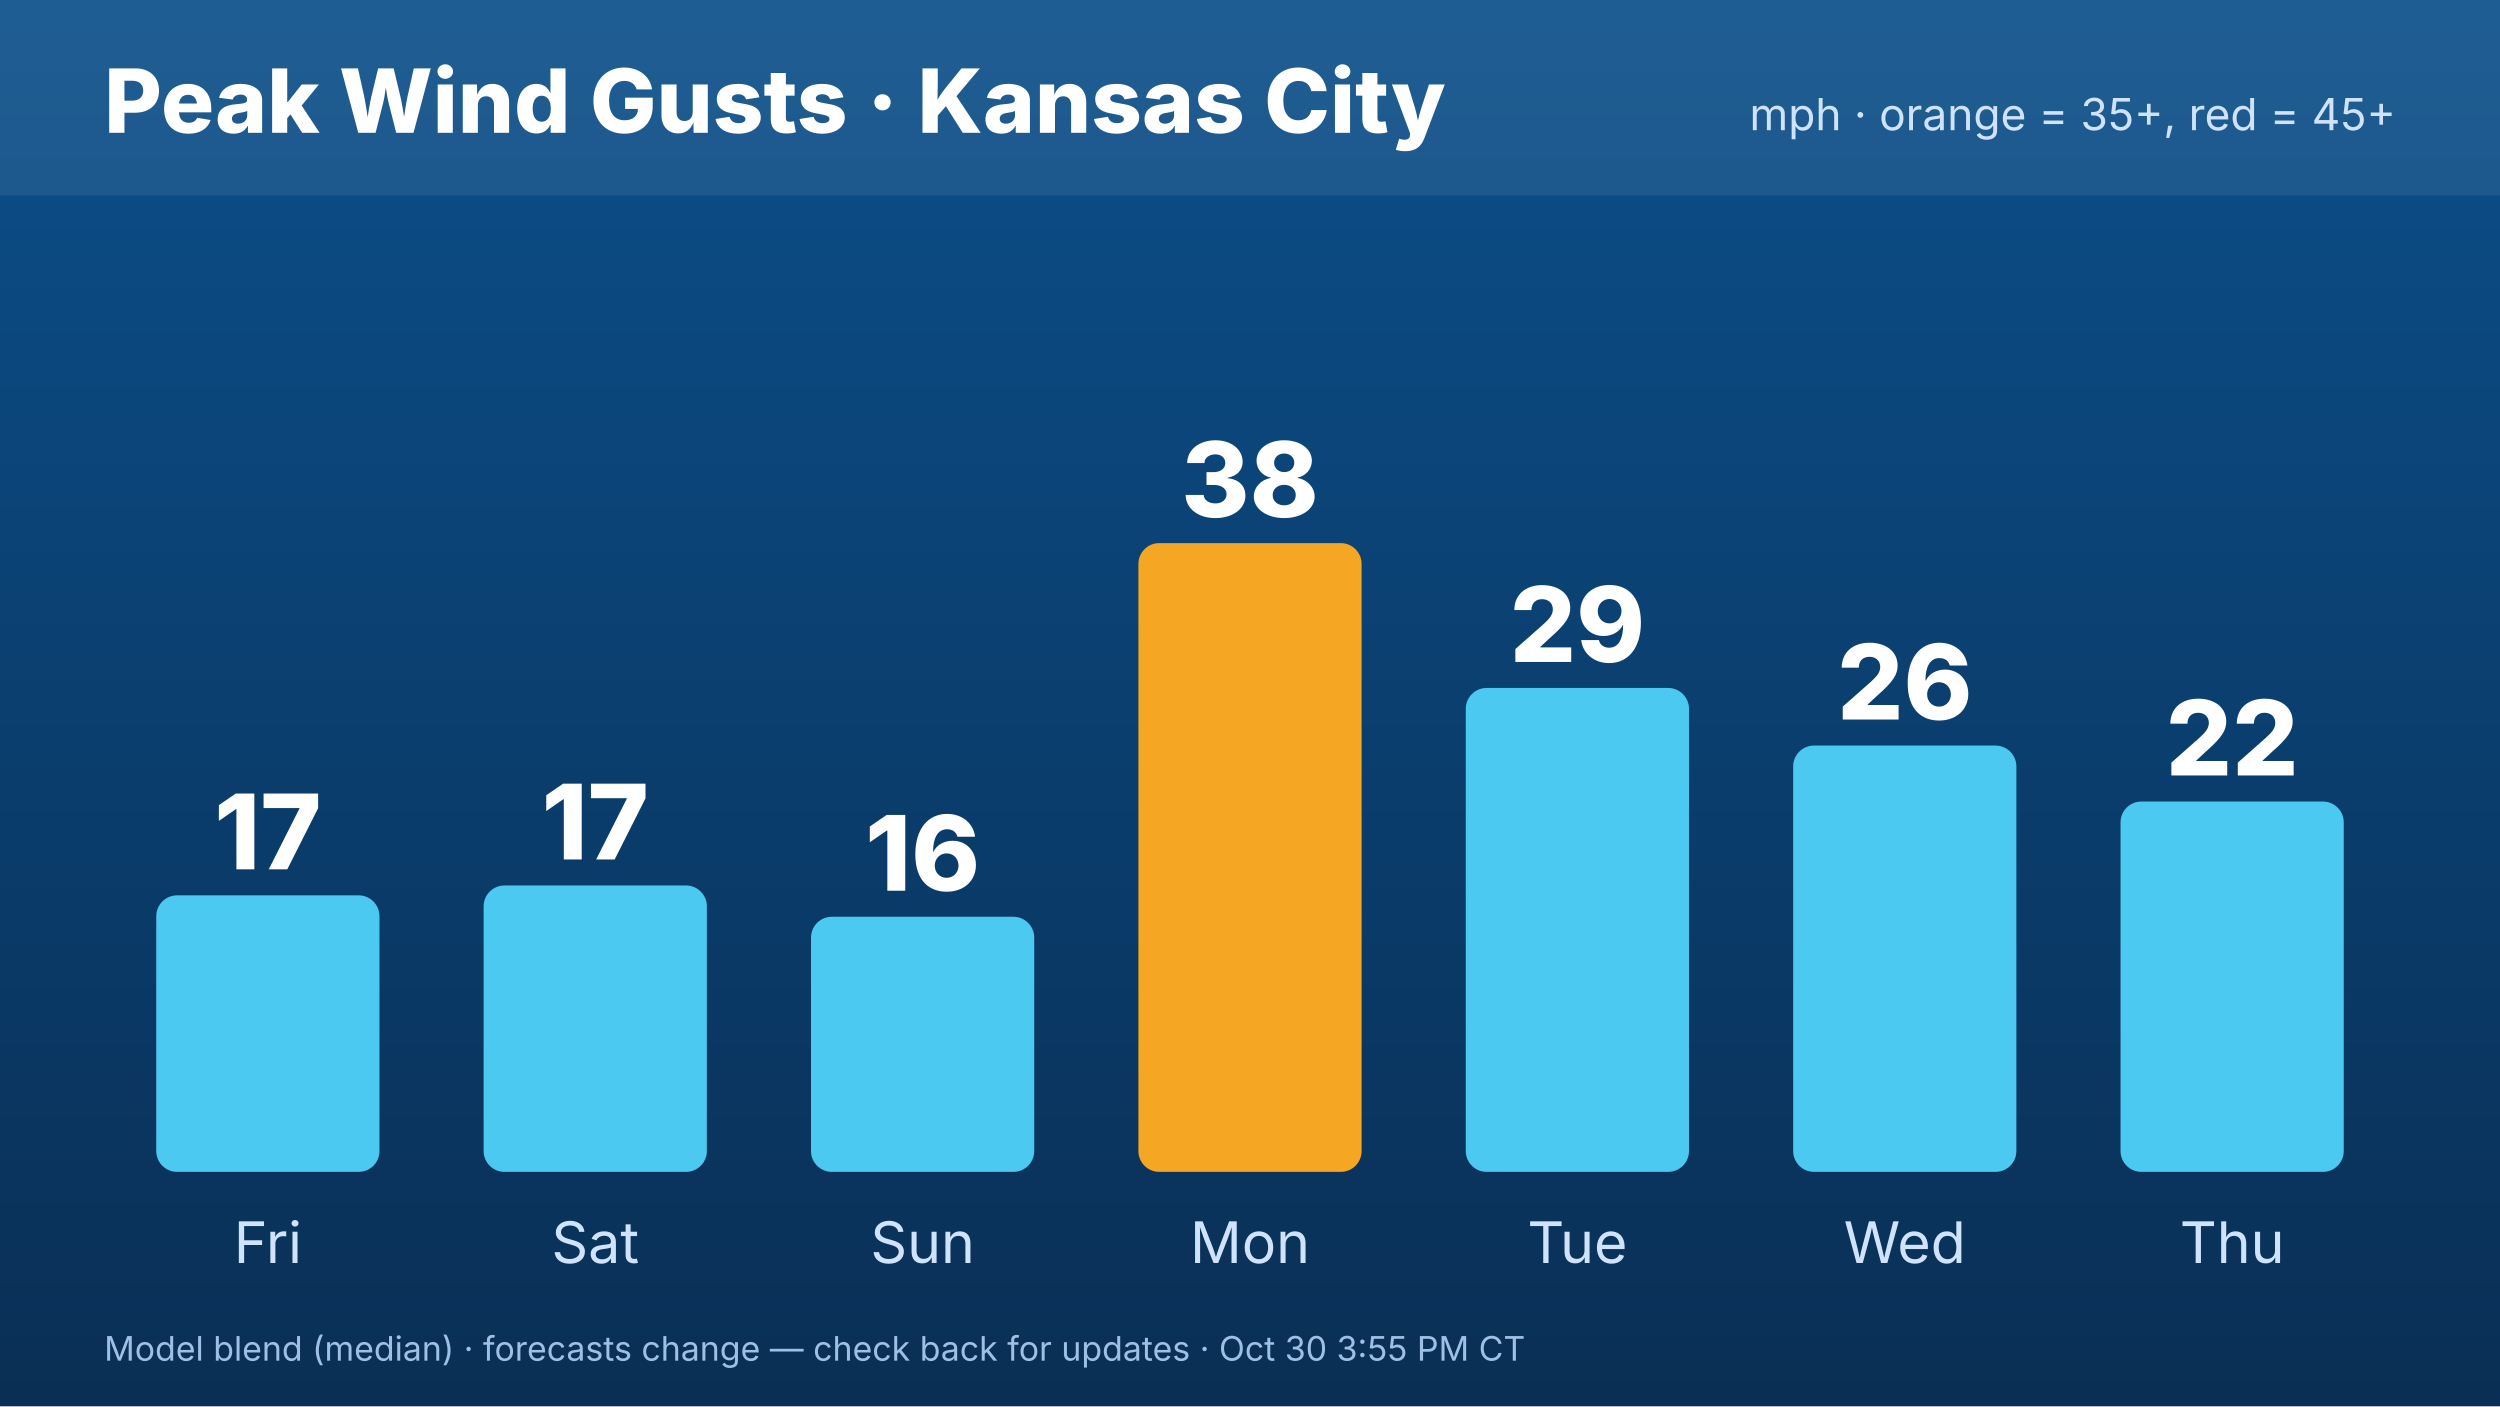
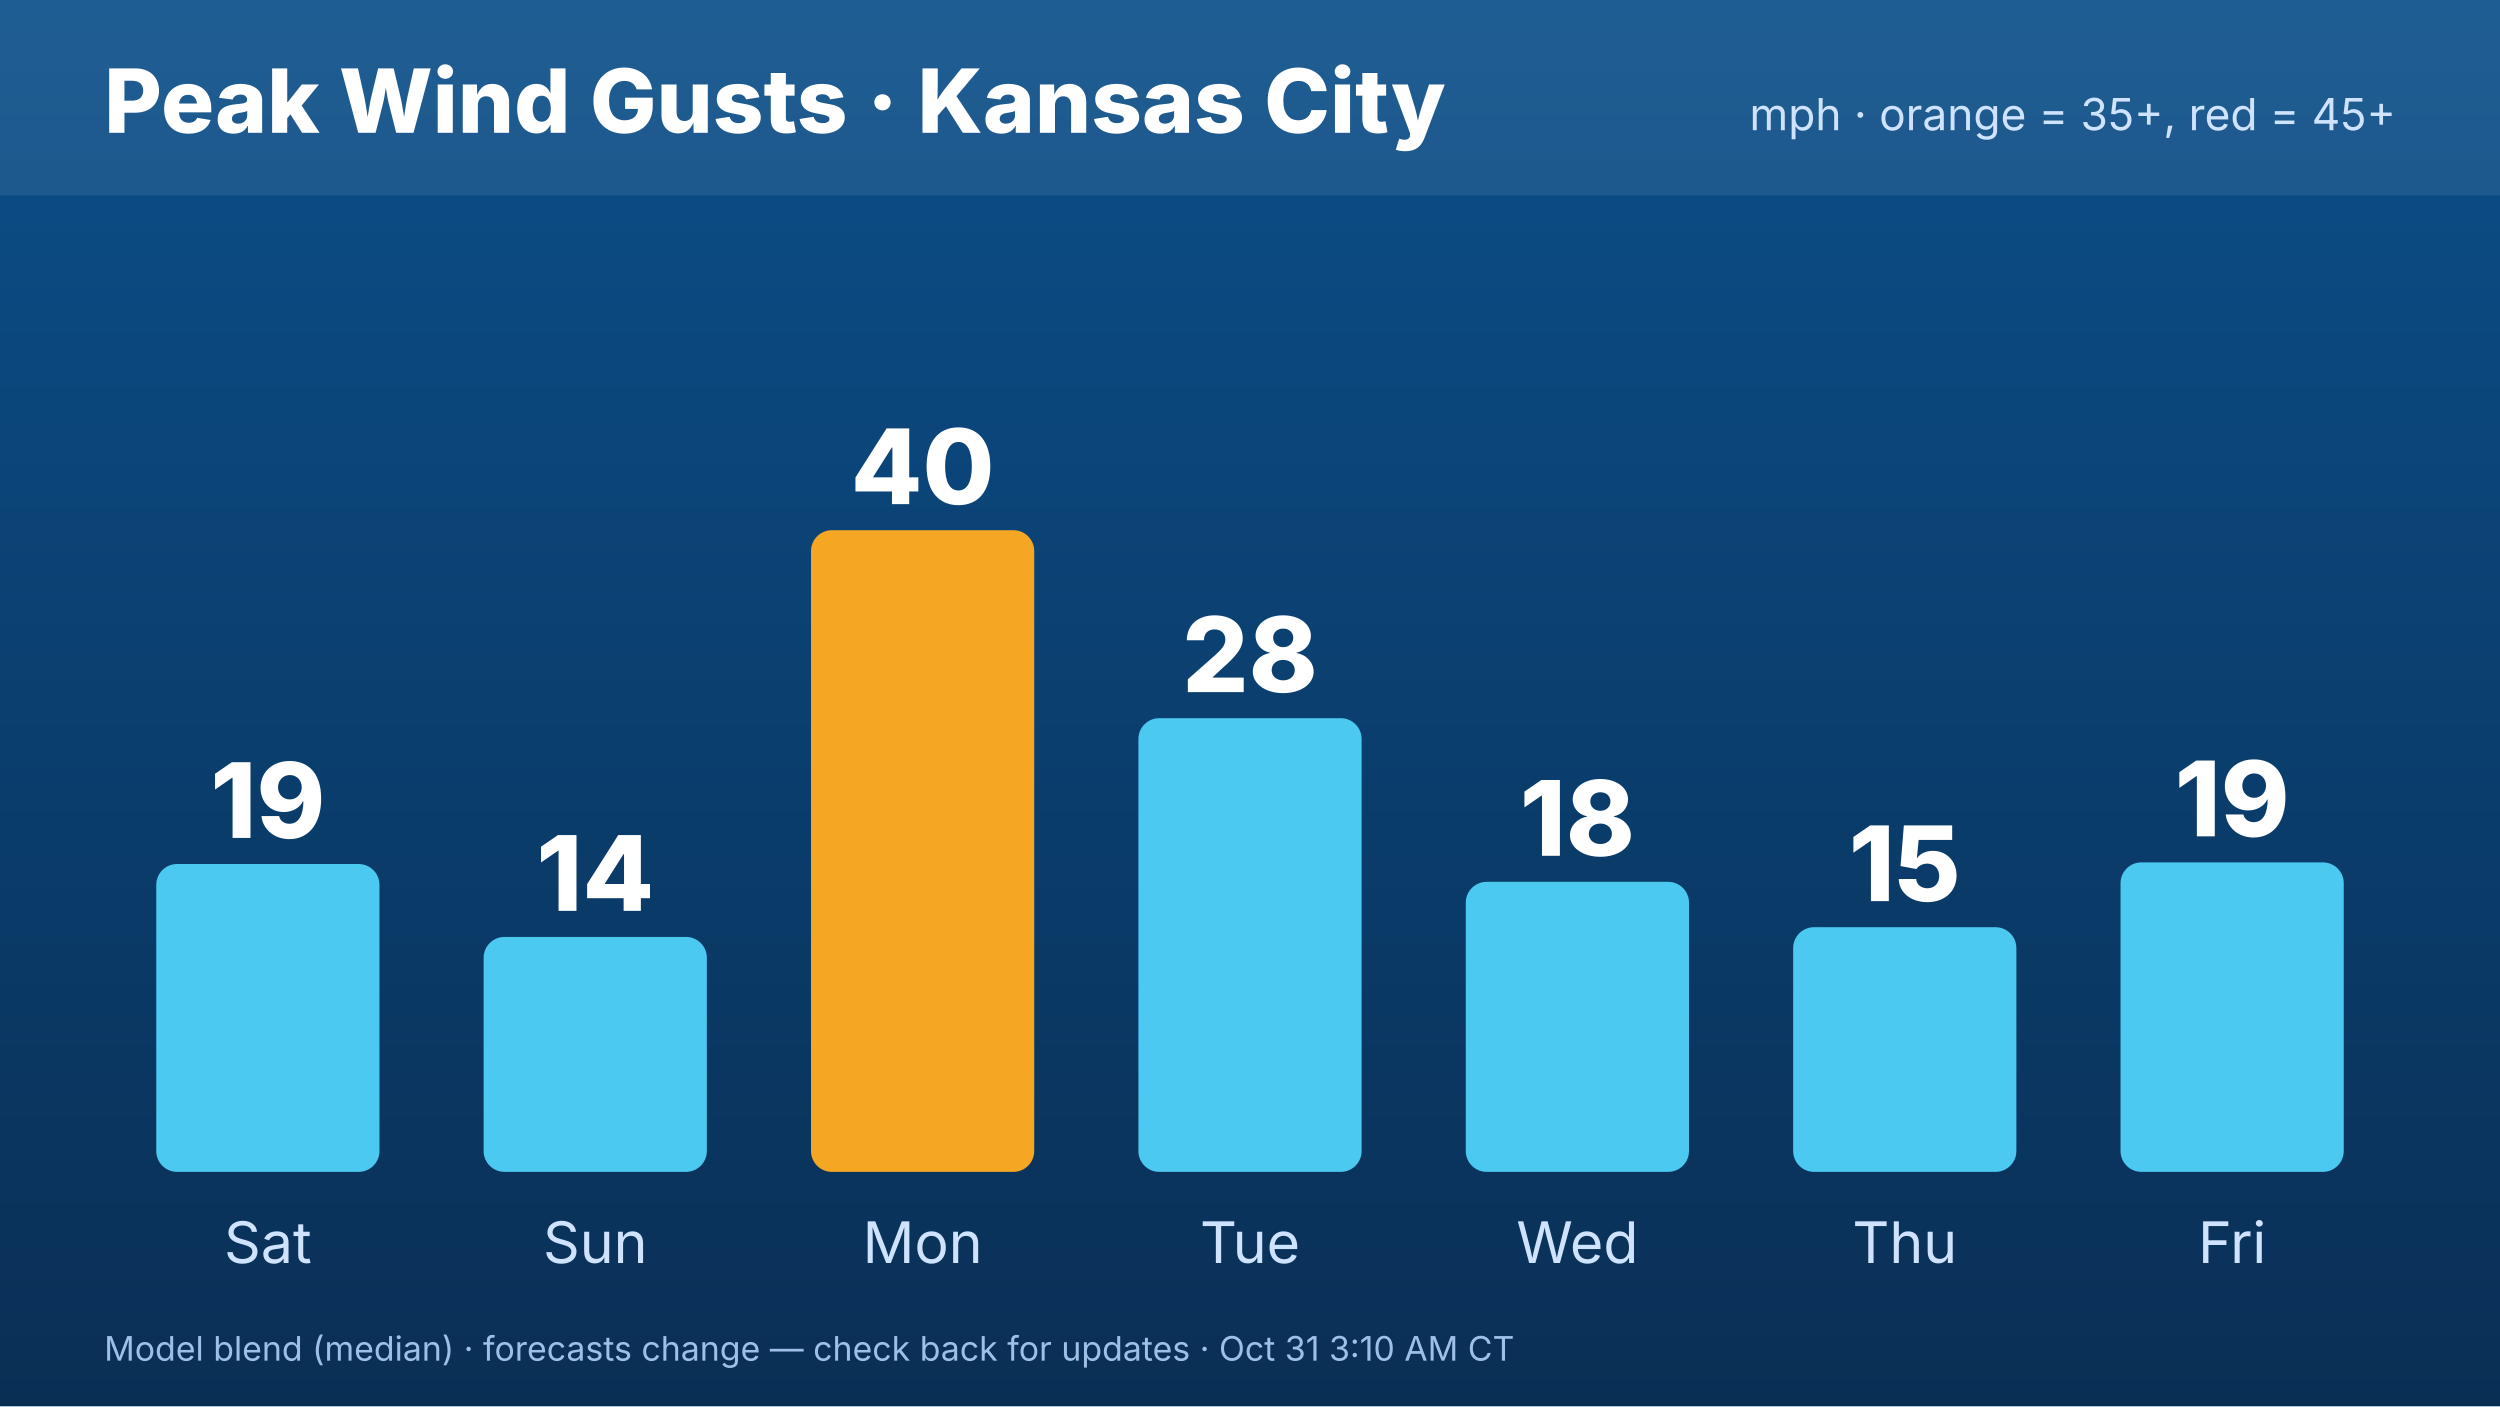
<svg xmlns="http://www.w3.org/2000/svg" width="1920" height="1080" viewBox="0 0 1920 1080" font-family="Inter,Helvetica,Arial,sans-serif">
  <defs>
    <linearGradient id="bg" x1="0" y1="0" x2="0" y2="1">
      <stop offset="0" stop-color="#0b4f8a" />
      <stop offset="1" stop-color="#0a2f55" />
    </linearGradient>
  </defs>
  <rect width="1920" height="1080" fill="url(#bg)" />
  <rect x="0" y="0" width="1920" height="150" fill="#ffffff" opacity=".08" />
  <text x="80" y="102" font-size="68" font-weight="800" fill="#fff">Peak Wind Gusts · Kansas City</text>
  <text x="1840" y="100" font-size="34" fill="#cfe3ff" text-anchor="end">mph · orange = 35+, red = 45+</text>
-   <rect x="120.0" y="687.63" width="171.429" height="212.37" rx="16" fill="#4cc9f0" />
-   <text x="205.714" y="667.63" font-size="80" font-weight="800" fill="#fff" text-anchor="middle">17</text>
-   <text x="205.714" y="970" font-size="44" fill="#cfe3ff" text-anchor="middle">Fri</text>
-   <rect x="371.429" y="680.045" width="171.429" height="219.955" rx="16" fill="#4cc9f0" />
-   <text x="457.143" y="660.045" font-size="80" font-weight="800" fill="#fff" text-anchor="middle">17</text>
-   <text x="457.143" y="970" font-size="44" fill="#cfe3ff" text-anchor="middle">Sat</text>
-   <rect x="622.857" y="704.063" width="171.429" height="195.937" rx="16" fill="#4cc9f0" />
-   <text x="708.571" y="684.063" font-size="80" font-weight="800" fill="#fff" text-anchor="middle">16</text>
-   <text x="708.571" y="970" font-size="44" fill="#cfe3ff" text-anchor="middle">Sun</text>
-   <rect x="874.286" y="417.111" width="171.429" height="482.889" rx="16" fill="#f5a623" />
-   <text x="960" y="397.111" font-size="80" font-weight="800" fill="#fff" text-anchor="middle">38</text>
-   <text x="960" y="970" font-size="44" fill="#cfe3ff" text-anchor="middle">Mon</text>
-   <rect x="1125.714" y="528.352" width="171.429" height="371.648" rx="16" fill="#4cc9f0" />
-   <text x="1211.429" y="508.352" font-size="80" font-weight="800" fill="#fff" text-anchor="middle">29</text>
-   <text x="1211.429" y="970" font-size="44" fill="#cfe3ff" text-anchor="middle">Tue</text>
-   <rect x="1377.143" y="572.596" width="171.429" height="327.404" rx="16" fill="#4cc9f0" />
-   <text x="1462.857" y="552.596" font-size="80" font-weight="800" fill="#fff" text-anchor="middle">26</text>
-   <text x="1462.857" y="970" font-size="44" fill="#cfe3ff" text-anchor="middle">Wed</text>
-   <rect x="1628.571" y="615.576" width="171.429" height="284.424" rx="16" fill="#4cc9f0" />
-   <text x="1714.286" y="595.576" font-size="80" font-weight="800" fill="#fff" text-anchor="middle">22</text>
-   <text x="1714.286" y="970" font-size="44" fill="#cfe3ff" text-anchor="middle">Thu</text>
-   <text x="80" y="1045" font-size="26" fill="#9fc0e6">Model blend (median) · forecasts change — check back for updates · Oct 30 3:55 PM CT</text>
+   <rect x="120.0" y="663.556" width="171.429" height="236.444" rx="16" fill="#4cc9f0" />
+   <text x="205.714" y="643.556" font-size="80" font-weight="800" fill="#fff" text-anchor="middle">19</text>
+   <text x="205.714" y="970" font-size="44" fill="#cfe3ff" text-anchor="middle">Sat</text>
+   <rect x="371.429" y="719.556" width="171.429" height="180.444" rx="16" fill="#4cc9f0" />
+   <text x="457.143" y="699.556" font-size="80" font-weight="800" fill="#fff" text-anchor="middle">14</text>
+   <text x="457.143" y="970" font-size="44" fill="#cfe3ff" text-anchor="middle">Sun</text>
+   <rect x="622.857" y="407.2" width="171.429" height="492.8" rx="16" fill="#f5a623" />
+   <text x="708.571" y="387.2" font-size="80" font-weight="800" fill="#fff" text-anchor="middle">40</text>
+   <text x="708.571" y="970" font-size="44" fill="#cfe3ff" text-anchor="middle">Mon</text>
+   <rect x="874.286" y="551.556" width="171.429" height="348.444" rx="16" fill="#4cc9f0" />
+   <text x="960" y="531.556" font-size="80" font-weight="800" fill="#fff" text-anchor="middle">28</text>
+   <text x="960" y="970" font-size="44" fill="#cfe3ff" text-anchor="middle">Tue</text>
+   <rect x="1125.714" y="677.244" width="171.429" height="222.756" rx="16" fill="#4cc9f0" />
+   <text x="1211.429" y="657.244" font-size="80" font-weight="800" fill="#fff" text-anchor="middle">18</text>
+   <text x="1211.429" y="970" font-size="44" fill="#cfe3ff" text-anchor="middle">Wed</text>
+   <rect x="1377.143" y="712.089" width="171.429" height="187.911" rx="16" fill="#4cc9f0" />
+   <text x="1462.857" y="692.089" font-size="80" font-weight="800" fill="#fff" text-anchor="middle">15</text>
+   <text x="1462.857" y="970" font-size="44" fill="#cfe3ff" text-anchor="middle">Thu</text>
+   <rect x="1628.571" y="662.311" width="171.429" height="237.689" rx="16" fill="#4cc9f0" />
+   <text x="1714.286" y="642.311" font-size="80" font-weight="800" fill="#fff" text-anchor="middle">19</text>
+   <text x="1714.286" y="970" font-size="44" fill="#cfe3ff" text-anchor="middle">Fri</text>
+   <text x="80" y="1045" font-size="26" fill="#9fc0e6">Model blend (median) · forecasts change — check back for updates · Oct 31 3:10 AM CT</text>
</svg>
